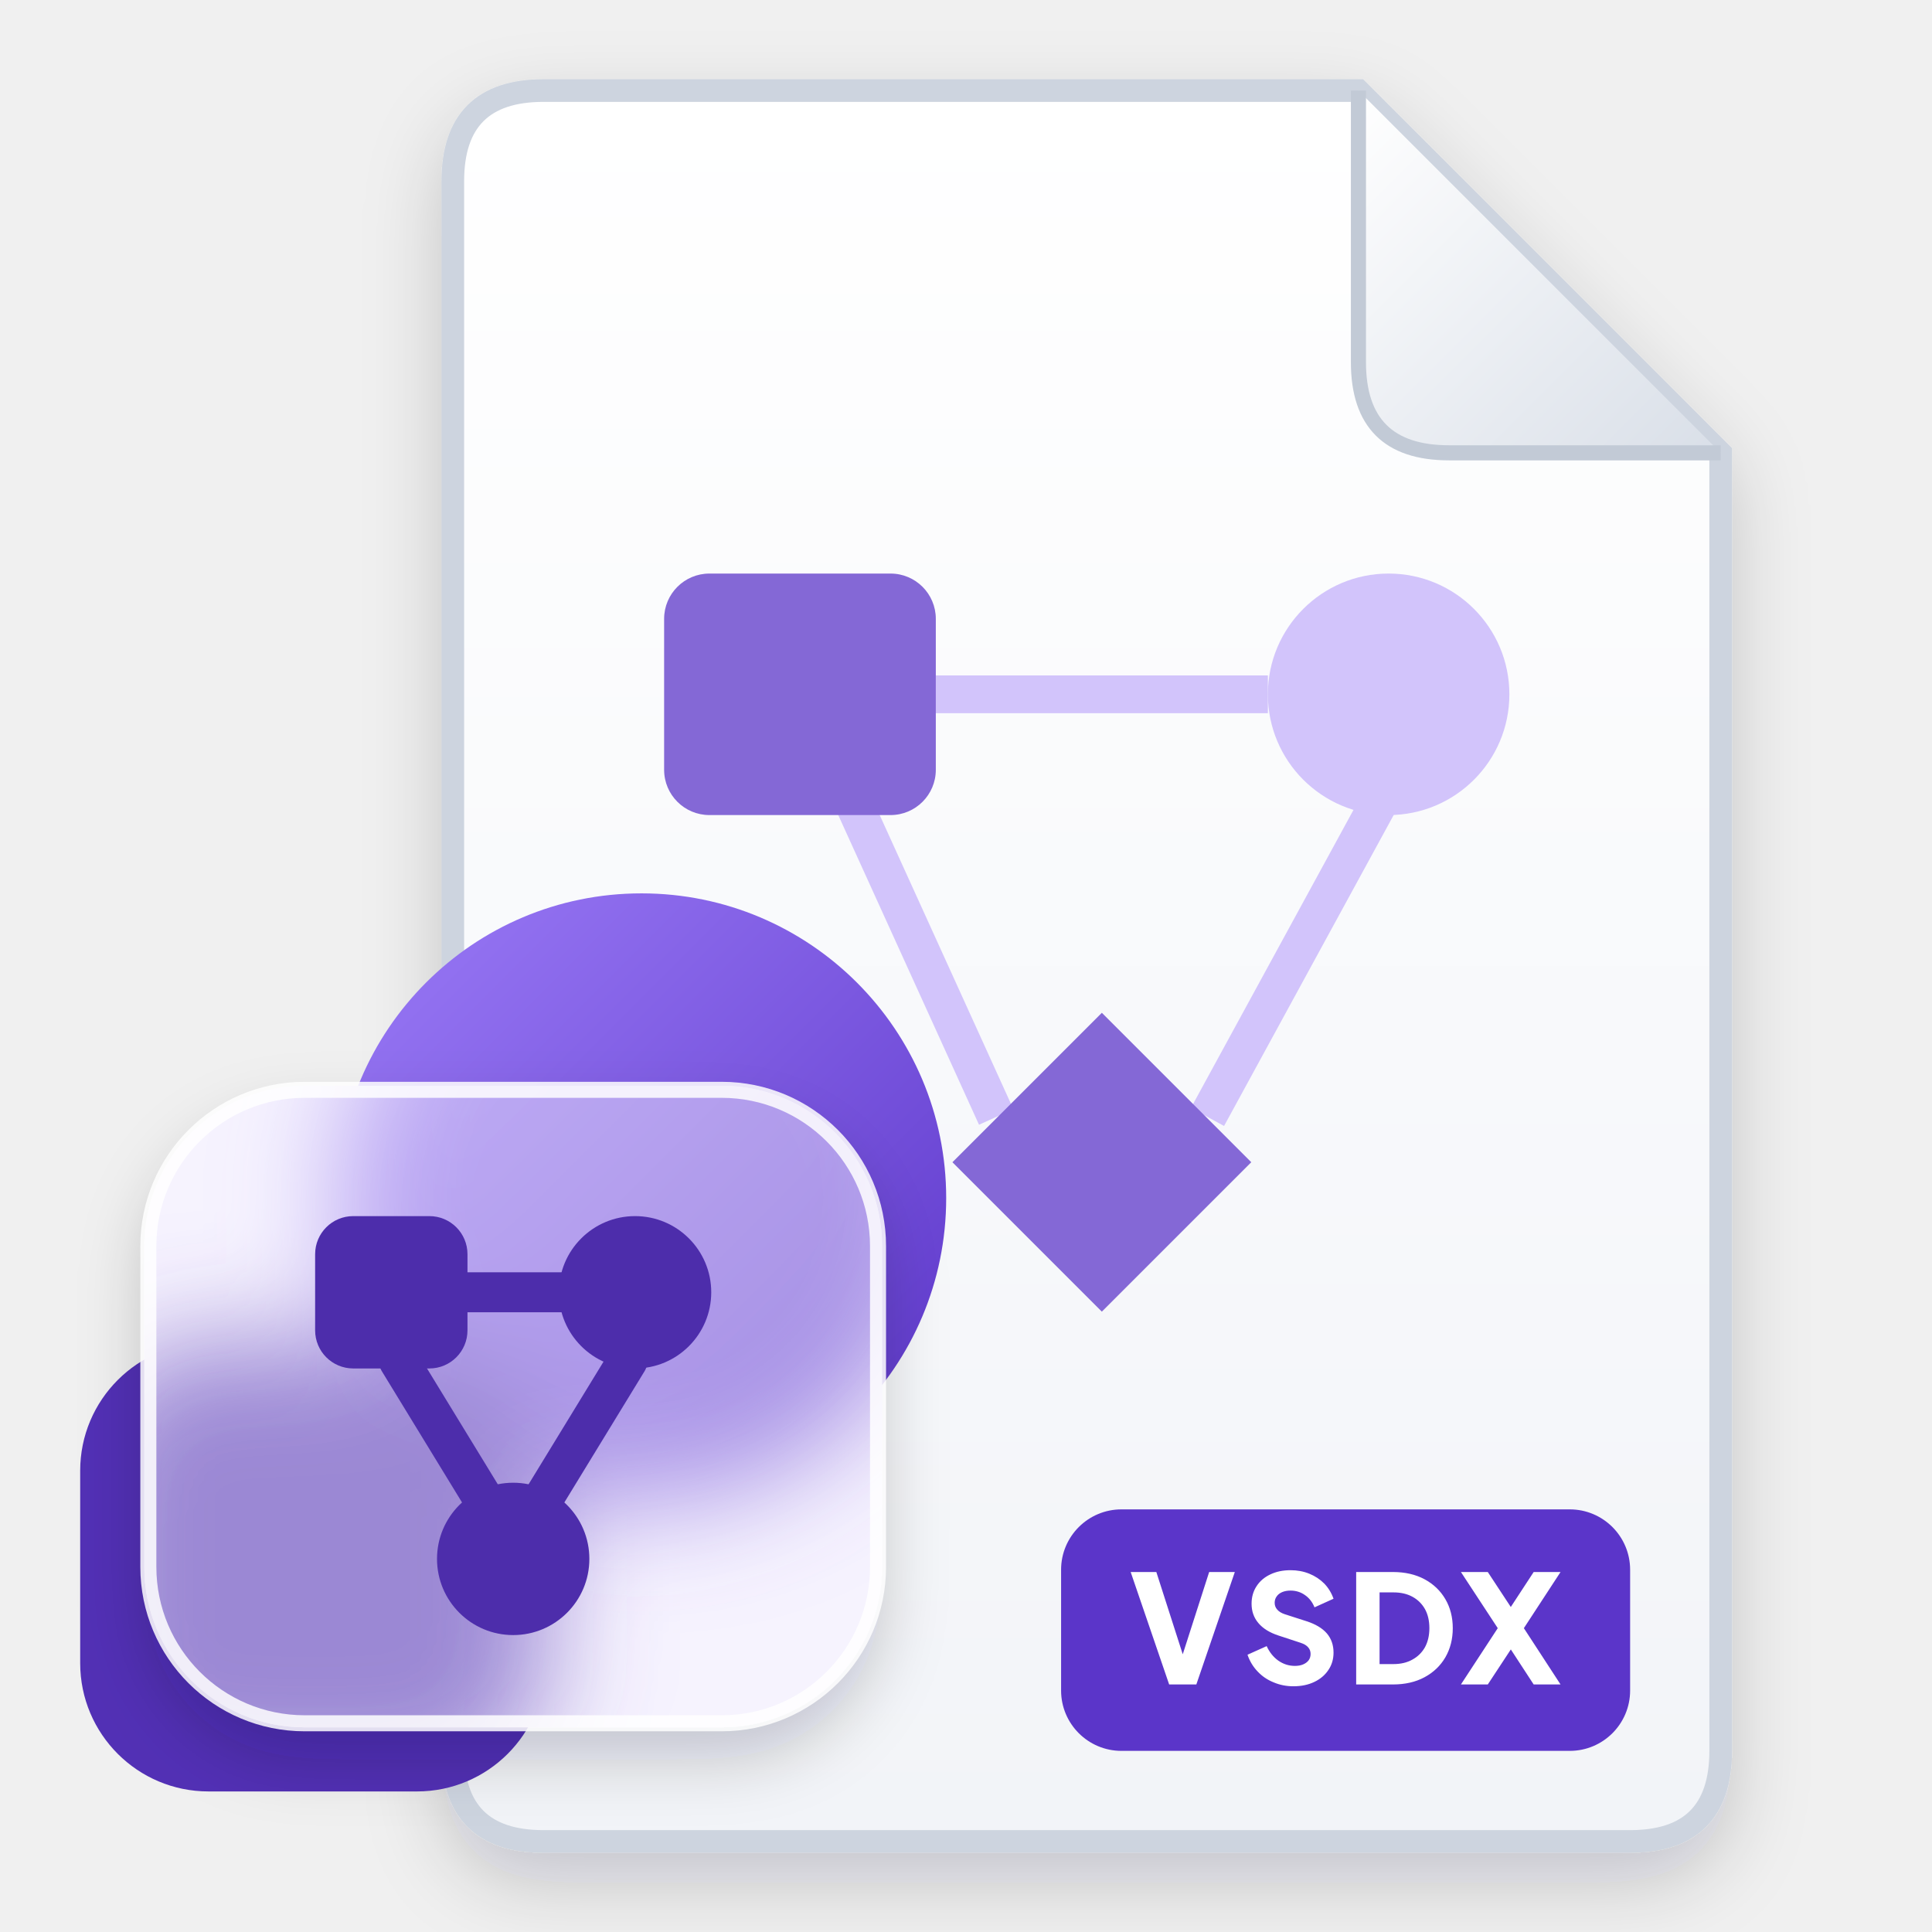
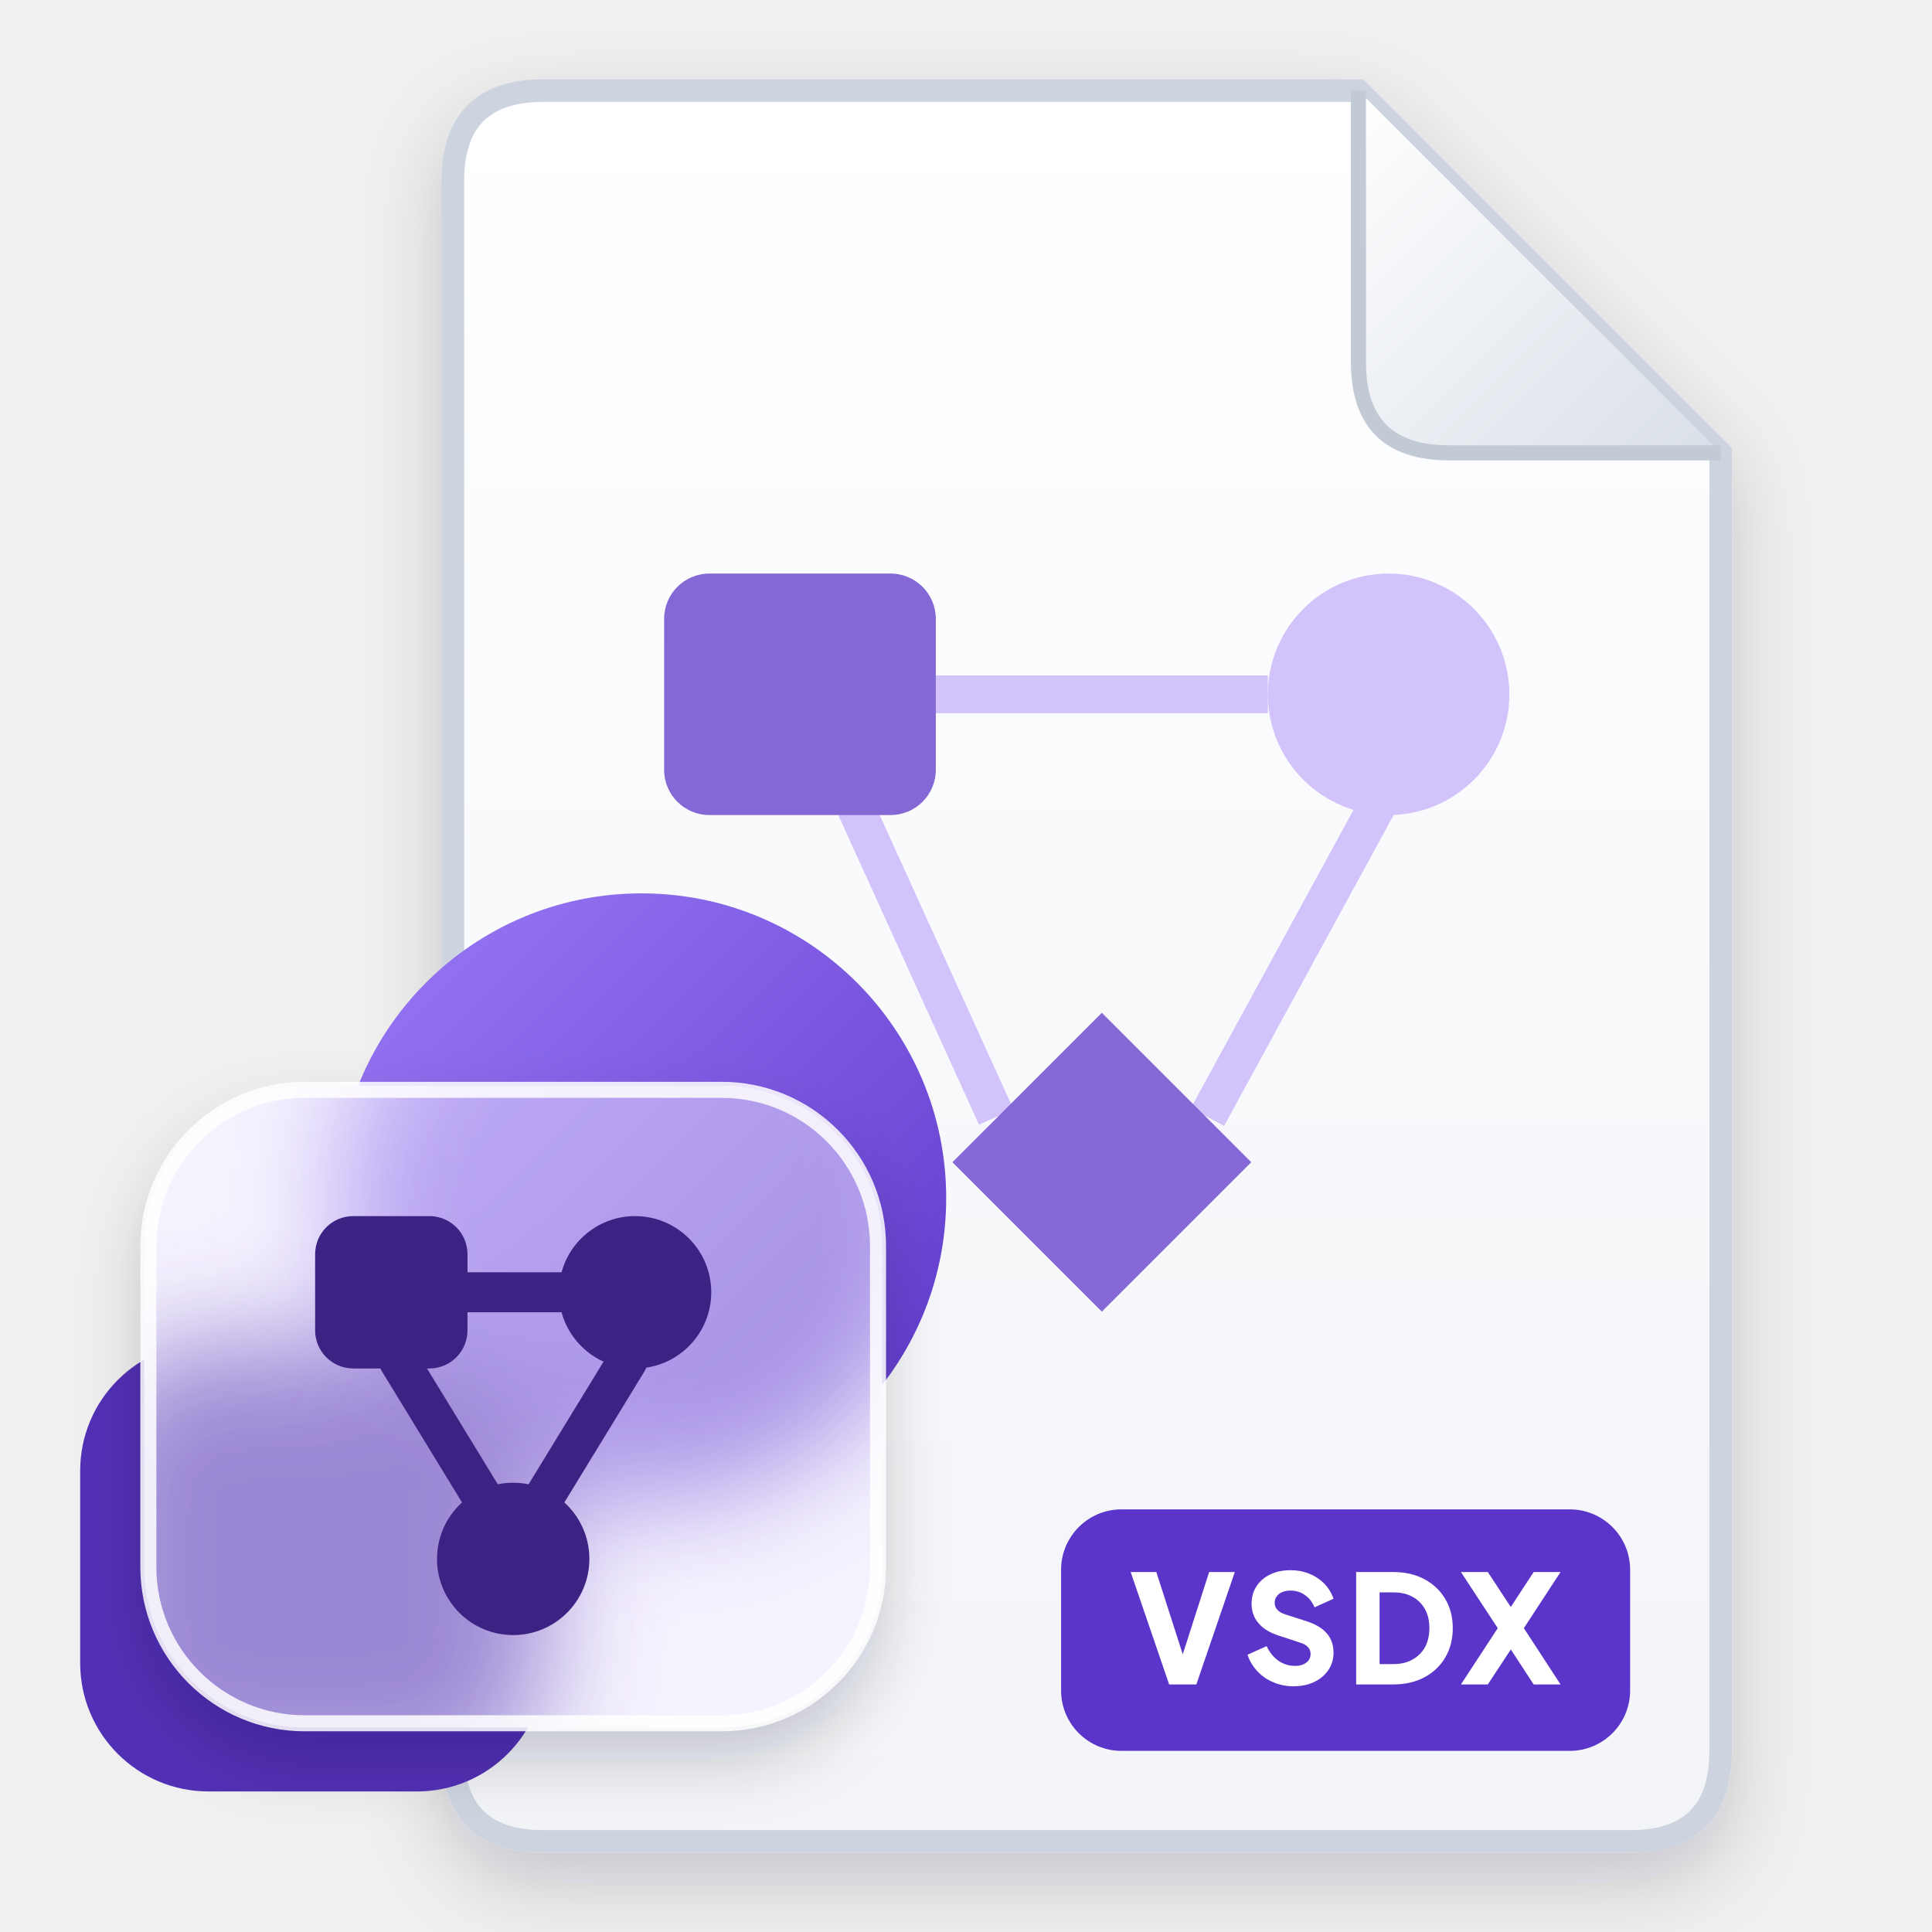
<svg xmlns="http://www.w3.org/2000/svg" viewBox="0 0 128 128" width="128" height="128">
  <defs>
    <linearGradient id="vsdx-lg-pg" x1="0" y1="0" x2="0" y2="1">
      <stop offset="0" stop-color="#ffffff" />
      <stop offset="1" stop-color="#f2f4f8" />
    </linearGradient>
    <linearGradient id="vsdx-lg-fd" x1="0" y1="0" x2="1" y2="1">
      <stop offset="0" stop-color="#ffffff" />
      <stop offset="1" stop-color="#d9dfe8" />
    </linearGradient>
    <filter id="vsdx-lg-sh" x="-20%" y="-20%" width="140%" height="140%">
      <feDropShadow dx="0" dy="2" stdDeviation="2.5" flood-color="#0b1530" flood-opacity=".18" />
    </filter>
  </defs>
  <path d="M36,6 H90 L114,30 V116 Q114,122 108,122 H36 Q30,122 30,116 V12 Q30,6 36,6 Z" fill="url(#vsdx-lg-pg)" stroke="#cdd4df" stroke-width="1.5" filter="url(#vsdx-lg-sh)" />
  <path d="M90,6 V24 Q90,30 96,30 H114 Z" fill="url(#vsdx-lg-fd)" />
  <path d="M90,6 V24 Q90,30 96,30 H114" fill="none" stroke="#c2cad6" stroke-width="1" />
  <path d="M62,46 H84 M56,52 L66,74 M92,52 L80,74" stroke="#d2c4fb" stroke-width="2.5" />
  <rect x="44" y="38" width="18" height="16" rx="3" fill="#8468d6" />
  <circle cx="92" cy="46" r="8" fill="#d2c4fb" />
  <rect x="66" y="70" width="14" height="14" fill="#8468d6" transform="rotate(45 73 77)" />
  <rect x="70.3" y="100" width="37.7" height="16" rx="4" fill="#5b35c9" />
  <g transform="translate(74.8,111.6)">
    <path d="M2.66 0 0.11 -7.45H1.81L3.73 -1.47H3.39L5.31 -7.45H7.01L4.46 0H2.66ZM10.89 0.12Q10.19 0.12 9.58 -0.14Q8.96 -0.39 8.52 -0.86Q8.07 -1.33 7.85 -1.97L9.12 -2.54Q9.4 -1.93 9.89 -1.58Q10.39 -1.23 10.99 -1.23Q11.31 -1.23 11.54 -1.33Q11.77 -1.43 11.9 -1.6Q12.03 -1.78 12.03 -2.02Q12.03 -2.28 11.87 -2.46Q11.71 -2.65 11.37 -2.76L9.91 -3.24Q9.02 -3.53 8.57 -4.07Q8.12 -4.6 8.12 -5.35Q8.12 -6.01 8.45 -6.51Q8.77 -7.01 9.36 -7.29Q9.94 -7.57 10.7 -7.57Q11.37 -7.57 11.94 -7.34Q12.51 -7.11 12.93 -6.69Q13.34 -6.27 13.55 -5.68L12.29 -5.11Q12.08 -5.63 11.66 -5.92Q11.24 -6.22 10.7 -6.22Q10.39 -6.22 10.15 -6.12Q9.91 -6.02 9.78 -5.83Q9.65 -5.65 9.65 -5.41Q9.65 -5.15 9.82 -4.96Q9.99 -4.76 10.33 -4.65L11.76 -4.19Q12.66 -3.9 13.11 -3.38Q13.55 -2.86 13.55 -2.11Q13.55 -1.46 13.21 -0.96Q12.87 -0.45 12.28 -0.17Q11.68 0.12 10.89 0.12ZM15.05 0V-7.45H17.48Q18.69 -7.45 19.58 -6.97Q20.47 -6.49 20.96 -5.65Q21.45 -4.81 21.45 -3.73Q21.45 -2.65 20.96 -1.8Q20.47 -0.96 19.58 -0.48Q18.69 0 17.48 0H15.05ZM16.6 -1.35H17.52Q18.25 -1.35 18.78 -1.65Q19.31 -1.94 19.61 -2.47Q19.9 -3.01 19.9 -3.73Q19.9 -4.46 19.61 -4.99Q19.31 -5.52 18.78 -5.81Q18.25 -6.1 17.52 -6.1H16.6V-1.35ZM21.99 0 24.43 -3.73 21.99 -7.45H23.77L25.73 -4.47H24.86L26.81 -7.45H28.59L26.16 -3.73L28.59 0H26.81L24.86 -2.99L25.73 -2.98L23.77 0H21.99Z" fill="#ffffff" />
  </g>
  <svg x="0" y="56" width="68" height="68" viewBox="0 0 128 128">
    <defs>
      <linearGradient id="flow-lg-g1" x1="0" y1="0" x2="1" y2="1">
        <stop offset="0" stop-color="#9b7bf7" />
        <stop offset="1" stop-color="#5b35c9" />
      </linearGradient>
      <clipPath id="flow-lg-p2">
        <rect x="18" y="30" width="92" height="80" rx="20" fill="#000" />
      </clipPath>
      <filter id="flow-lg-b3">
        <feGaussianBlur stdDeviation="7" />
      </filter>
      <filter id="flow-lg-s4" x="-30%" y="-30%" width="160%" height="160%">
        <feDropShadow dx="0" dy="4" stdDeviation="4" flood-color="#0b1530" flood-opacity=".2" />
      </filter>
    </defs>
    <circle cx="80" cy="44" r="38" fill="url(#flow-lg-g1)" />
    <rect x="10" y="62" width="58" height="56" rx="16" fill="#5230b5" />
    <g filter="url(#flow-lg-s4)">
      <rect x="18" y="30" width="92" height="80" rx="20" fill="#efeafe" />
      <g clip-path="url(#flow-lg-p2)">
        <g filter="url(#flow-lg-b3)">
          <circle cx="80" cy="44" r="38" fill="url(#flow-lg-g1)" />
          <rect x="10" y="62" width="58" height="56" rx="16" fill="#5230b5" />
        </g>
        <rect x="18" y="30" width="92" height="80" rx="0" fill="#ffffff" opacity=".42" />
      </g>
    </g>
    <rect x="18.5" y="30.5" width="91" height="79" rx="19.5" fill="none" stroke="#ffffff" stroke-opacity=".85" stroke-width="2" />
    <g transform="translate(64,70) scale(0.95)">
-       <path stroke="#4d2dab" stroke-width="5.25" stroke-linecap="round" stroke-linejoin="round" fill="none" d="M-8,-15 H8 M-15,-6 L-4,12 M15,-6 L4,12" />
-       <rect x="-26" y="-25" width="20" height="20" rx="5" fill="#4d2dab" />
-       <circle cx="16" cy="-15" r="10" fill="#4d2dab" />
-       <circle cx="0" cy="20" r="10" fill="#4d2dab" />
+       <path stroke="#3b2283" stroke-width="5.25" stroke-linecap="round" stroke-linejoin="round" fill="none" d="M-8,-15 H8 M-15,-6 L-4,12 M15,-6 L4,12" />
+       <rect x="-26" y="-25" width="20" height="20" rx="5" fill="#3b2283" />
+       <circle cx="16" cy="-15" r="10" fill="#3b2283" />
+       <circle cx="0" cy="20" r="10" fill="#3b2283" />
    </g>
  </svg>
</svg>
